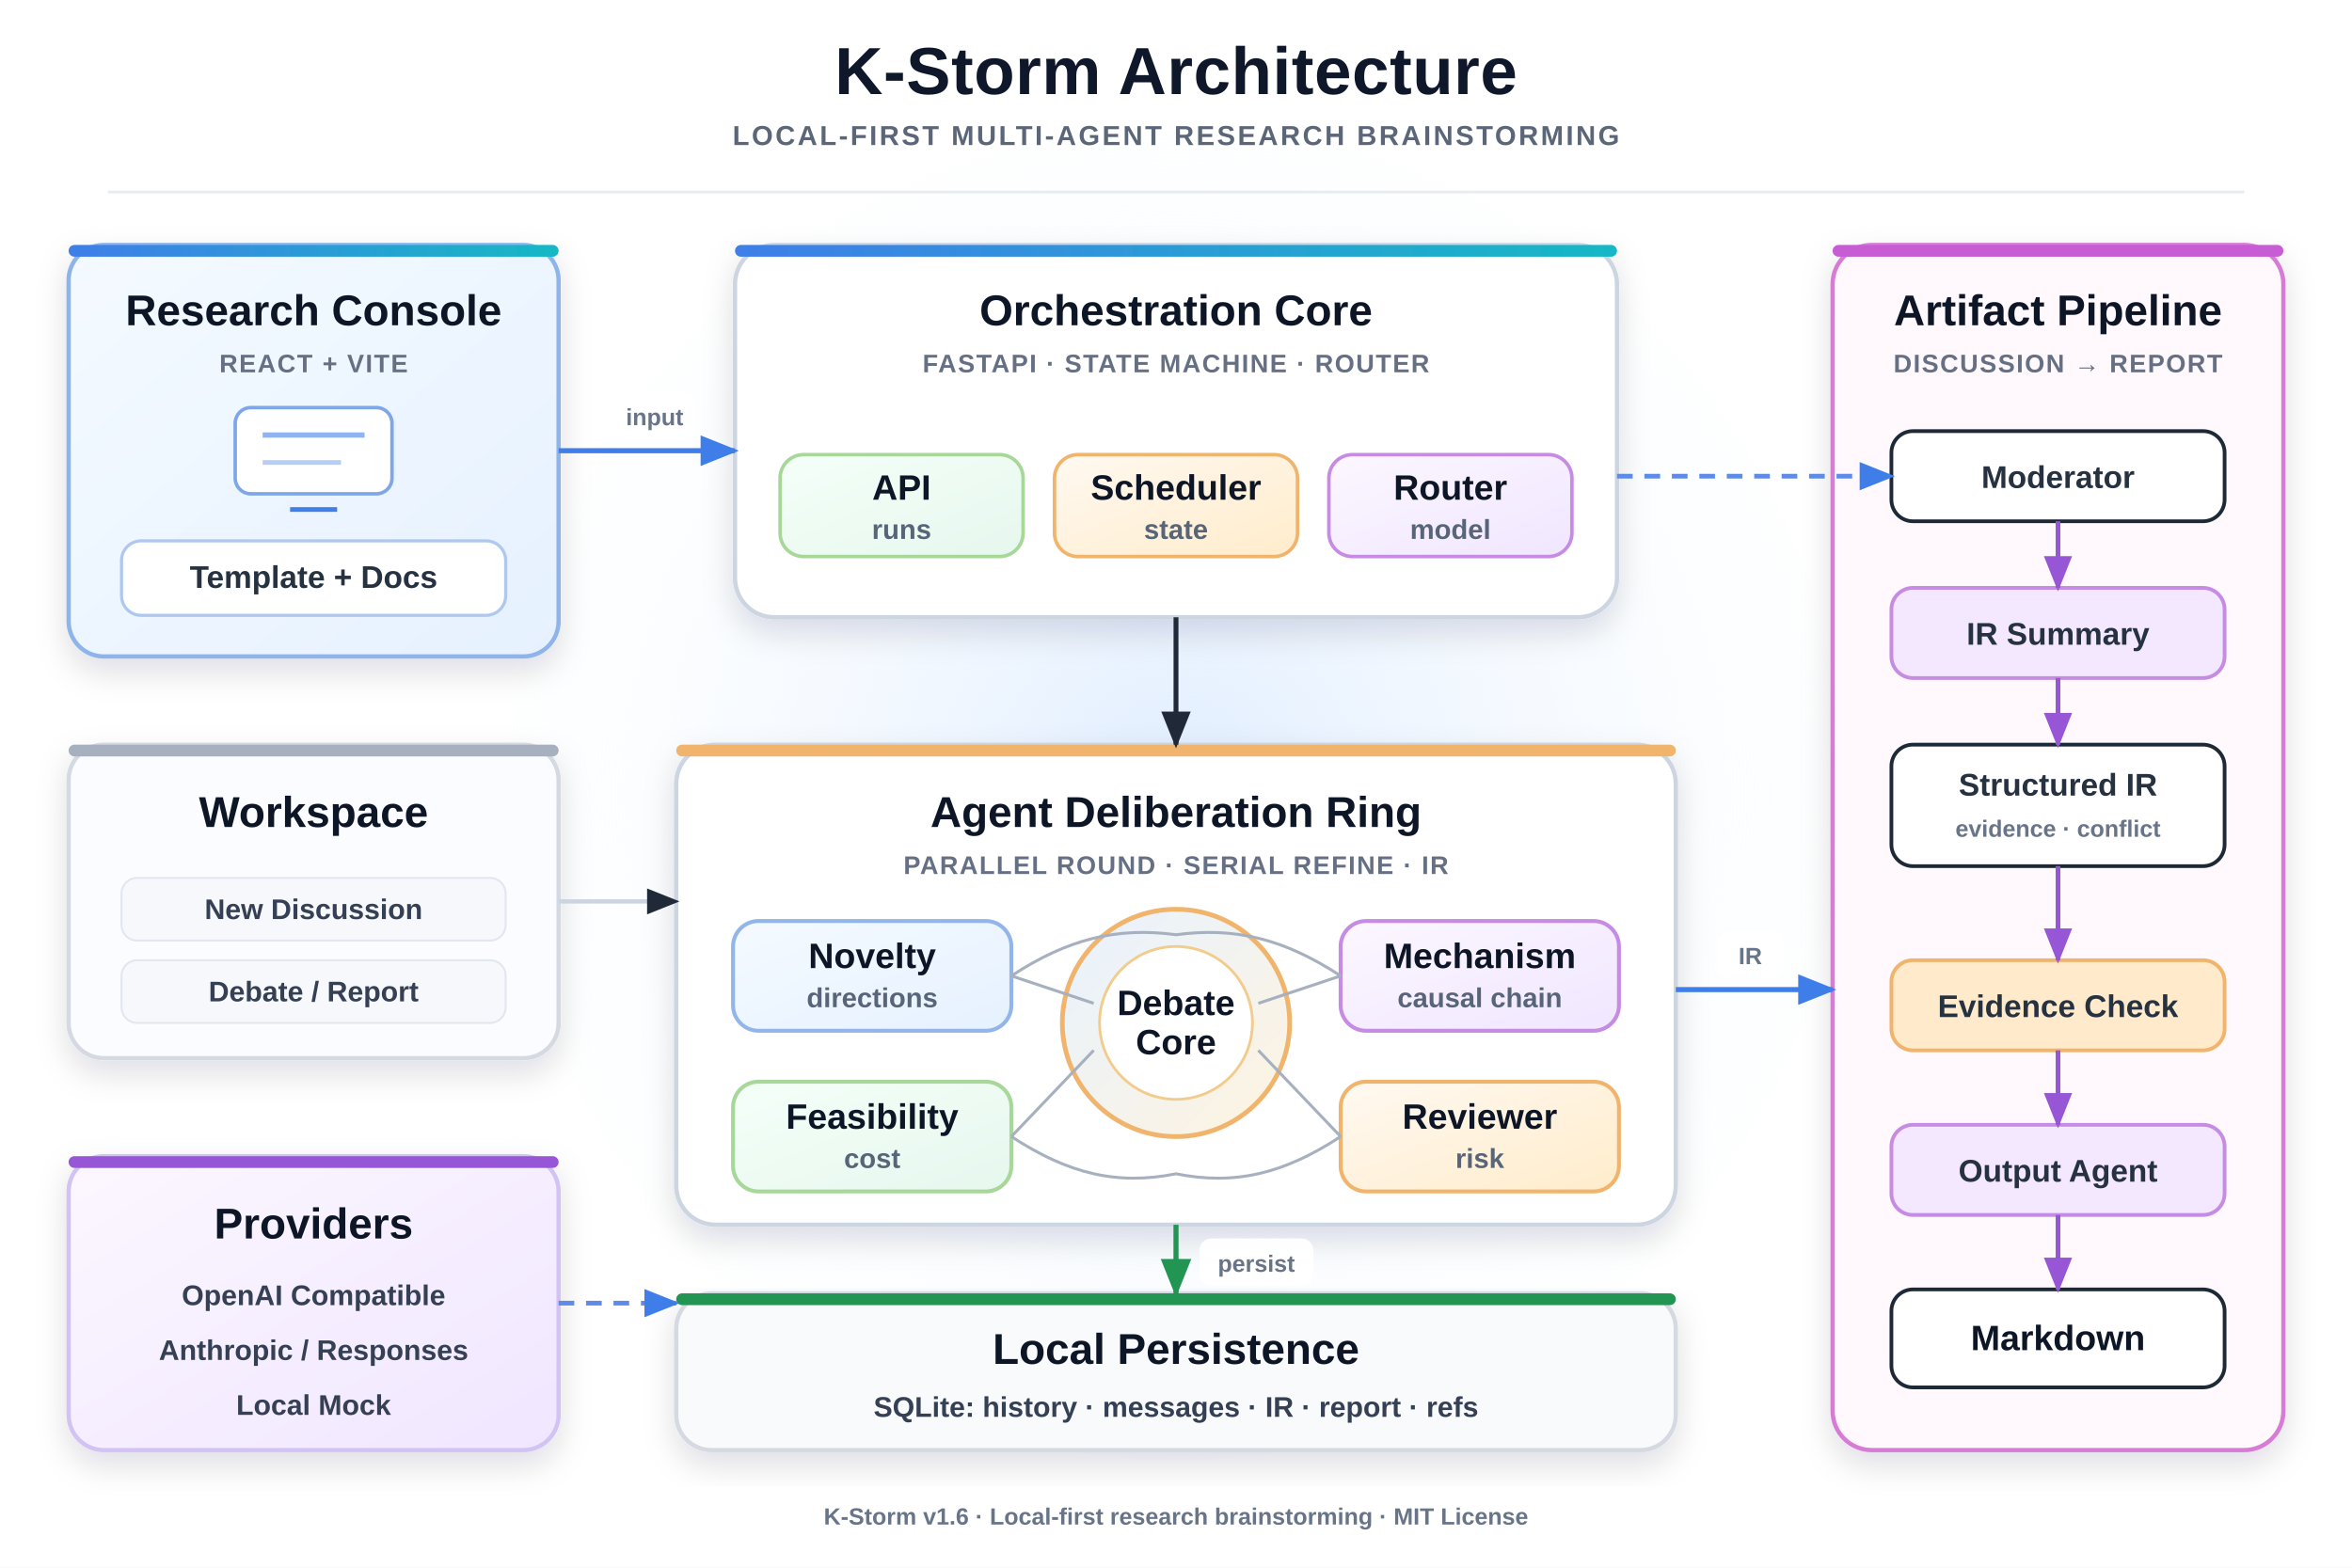
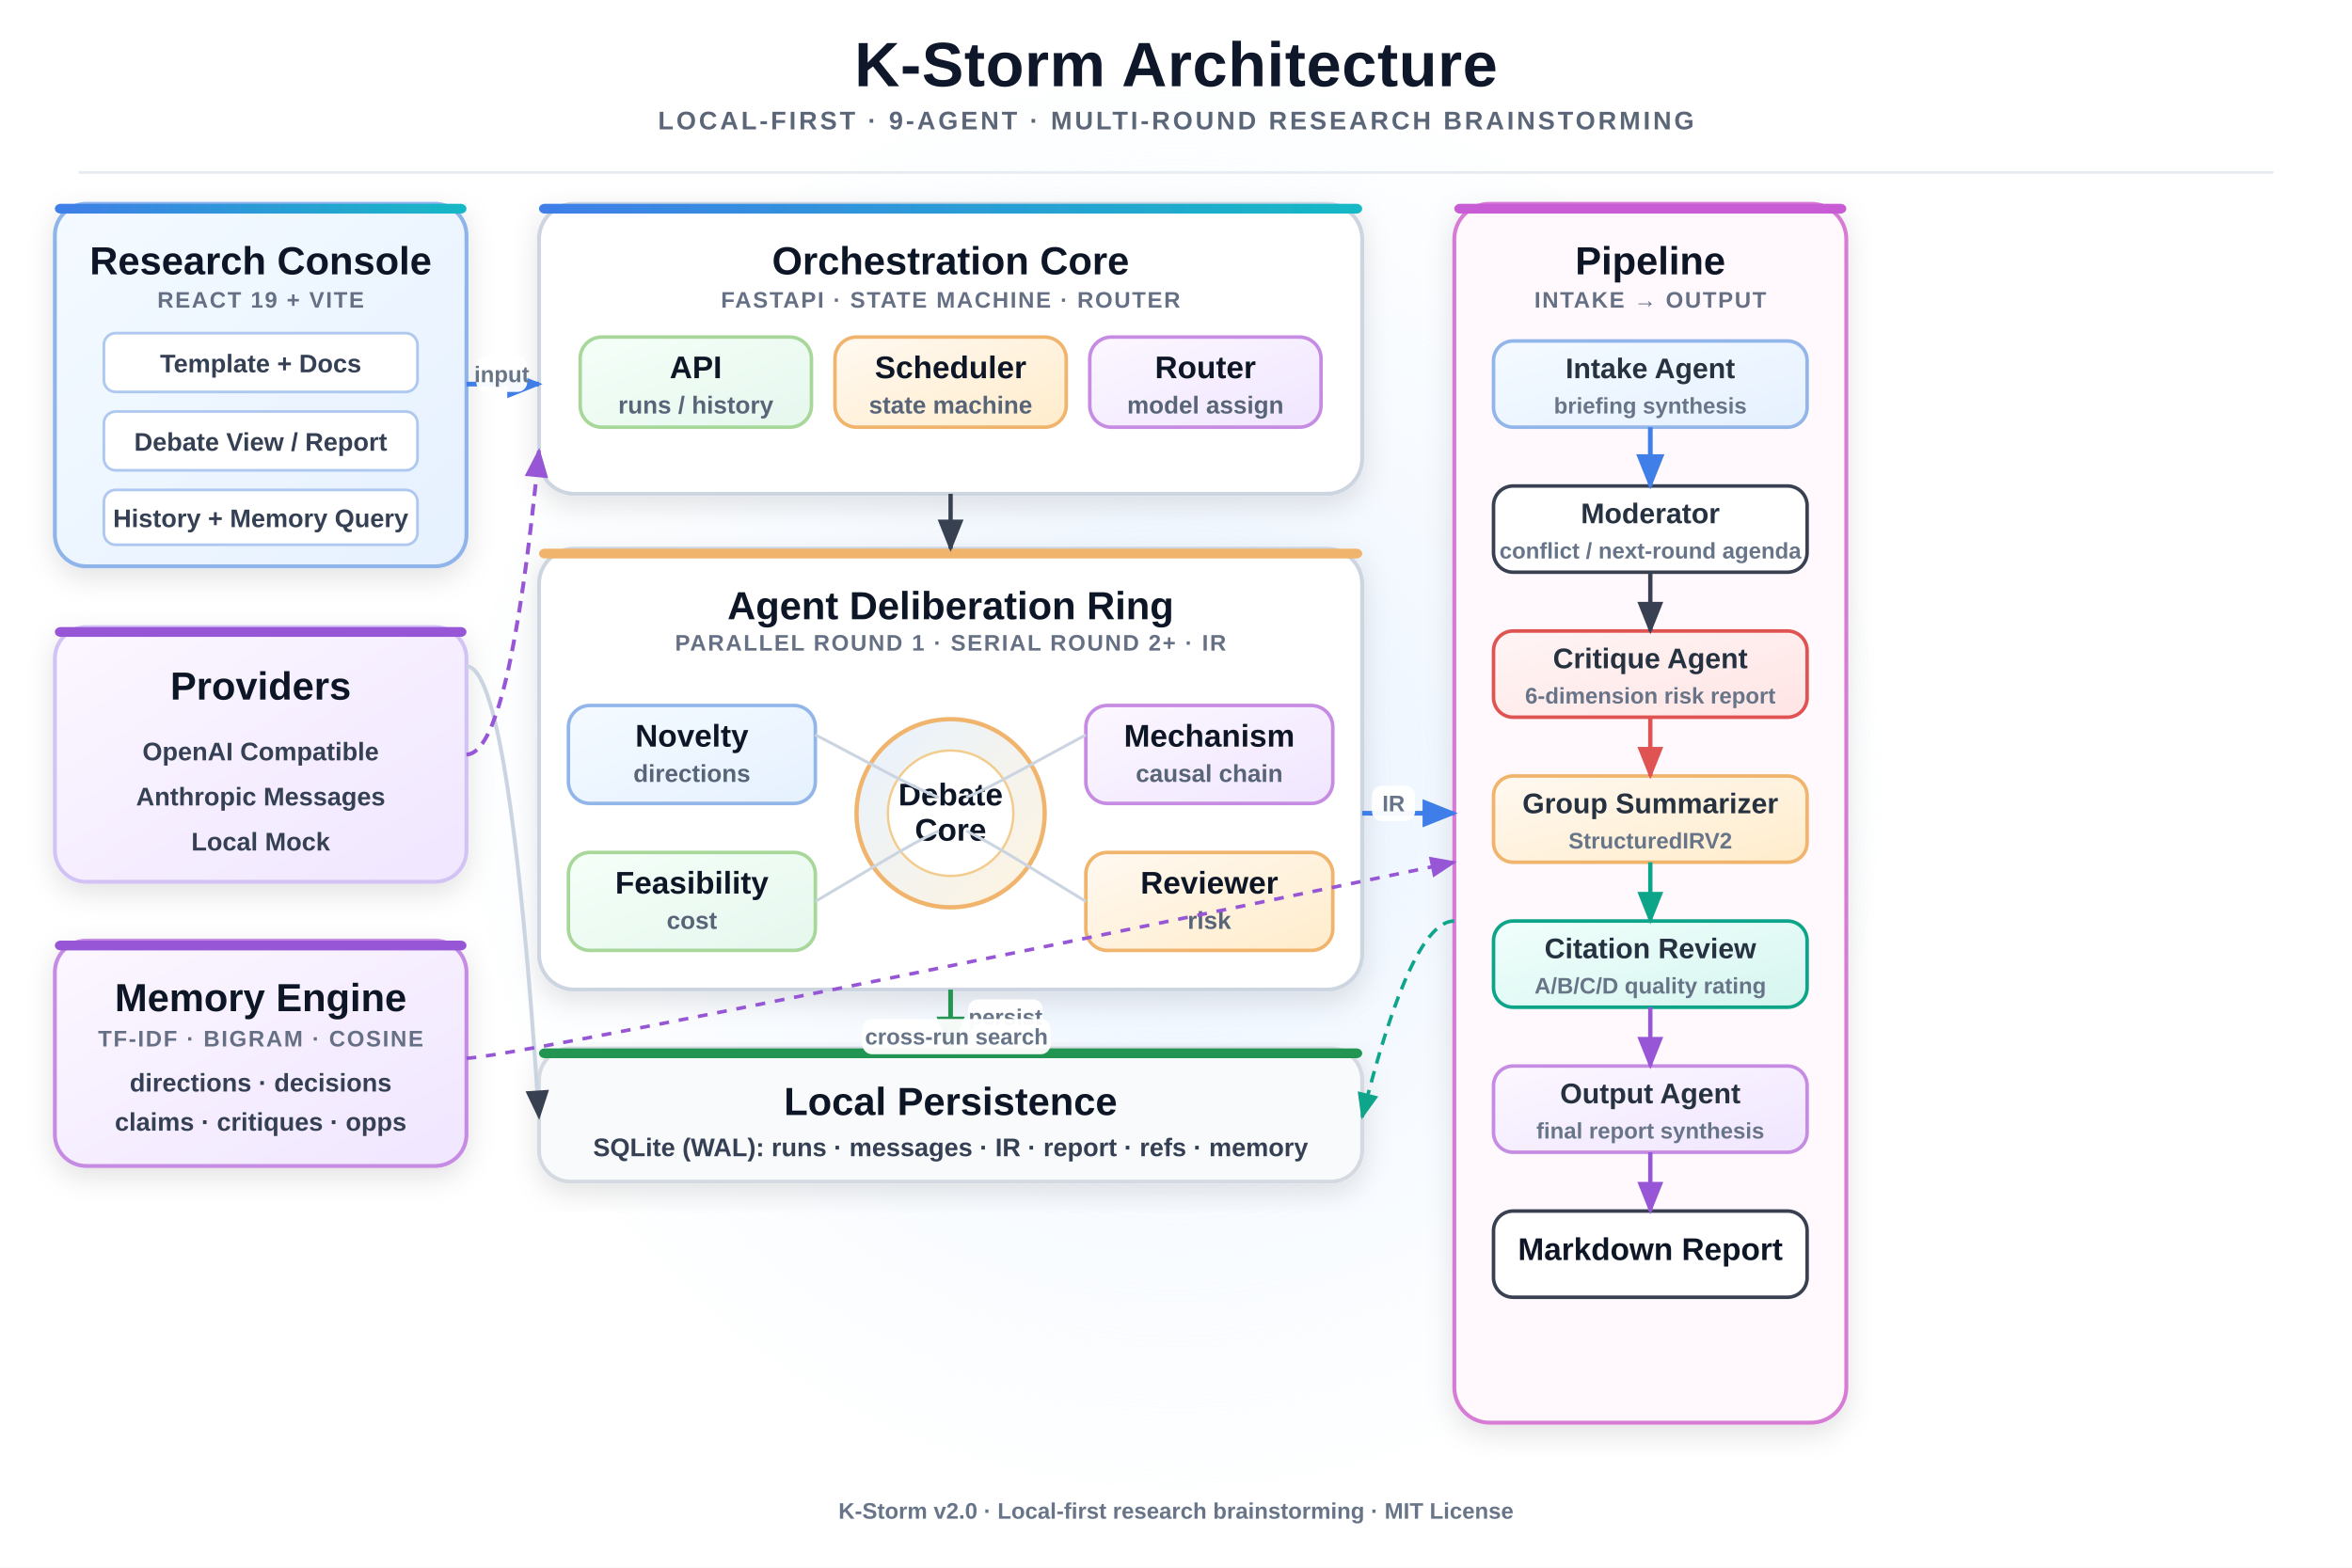
<svg xmlns="http://www.w3.org/2000/svg" width="2400" height="1600" viewBox="0 0 1200 800" font-family="Arial, Helvetica, 'Segoe UI', sans-serif" shape-rendering="geometricPrecision" text-rendering="optimizeLegibility">
  <defs>
    <filter id="shadow" x="-12%" y="-12%" width="124%" height="135%">
-       <feDropShadow dx="0" dy="7" stdDeviation="8" flood-color="#0F172A" flood-opacity="0.13" />
+       <feDropShadow dx="0" dy="5" stdDeviation="7" flood-color="#0F172A" flood-opacity="0.11" />
    </filter>
    <radialGradient id="halo" cx="50%" cy="50%" r="60%">
-       <stop offset="0%" stop-color="#DCEBFF" stop-opacity="0.9" />
-       <stop offset="58%" stop-color="#F0F7FF" stop-opacity="0.38" />
+       <stop offset="0%" stop-color="#DCEBFF" stop-opacity="0.7" />
+       <stop offset="70%" stop-color="#F0F7FF" stop-opacity="0.25" />
      <stop offset="100%" stop-color="#FFFFFF" stop-opacity="0" />
    </radialGradient>
    <linearGradient id="blueSoft" x1="0" y1="0" x2="1" y2="1">
      <stop offset="0%" stop-color="#F4FAFF" />
      <stop offset="100%" stop-color="#E6F1FF" />
    </linearGradient>
    <linearGradient id="greenSoft" x1="0" y1="0" x2="1" y2="1">
      <stop offset="0%" stop-color="#F4FFF8" />
      <stop offset="100%" stop-color="#E6F7EE" />
    </linearGradient>
    <linearGradient id="purpleSoft" x1="0" y1="0" x2="1" y2="1">
      <stop offset="0%" stop-color="#FCF7FF" />
      <stop offset="100%" stop-color="#F0E6FF" />
    </linearGradient>
    <linearGradient id="orangeSoft" x1="0" y1="0" x2="1" y2="1">
      <stop offset="0%" stop-color="#FFF9F1" />
      <stop offset="100%" stop-color="#FFECCB" />
    </linearGradient>
+     <linearGradient id="redSoft" x1="0" y1="0" x2="1" y2="1">
+       <stop offset="0%" stop-color="#FFF5F5" />
+       <stop offset="100%" stop-color="#FFE4E4" />
+     </linearGradient>
+     <linearGradient id="tealSoft" x1="0" y1="0" x2="1" y2="1">
+       <stop offset="0%" stop-color="#F0FFFC" />
+       <stop offset="100%" stop-color="#D6F5EF" />
+     </linearGradient>
    <linearGradient id="coreGrad" x1="0" y1="0" x2="1" y2="1">
      <stop offset="0%" stop-color="#E7F2FF" />
      <stop offset="100%" stop-color="#FFF4DF" />
    </linearGradient>
    <linearGradient id="barBlue" x1="0" y1="0" x2="1" y2="0">
      <stop offset="0%" stop-color="#3F7EE8" />
      <stop offset="100%" stop-color="#16B8C5" />
    </linearGradient>
    <marker id="arrowBlue" viewBox="0 0 10 8" refX="9" refY="4" markerWidth="8" markerHeight="6" orient="auto">
      <path d="M0 0L10 4L0 8Z" fill="#3F7EE8" />
    </marker>
    <marker id="arrowDark" viewBox="0 0 10 8" refX="9" refY="4" markerWidth="8" markerHeight="6" orient="auto">
-       <path d="M0 0L10 4L0 8Z" fill="#1F2937" />
+       <path d="M0 0L10 4L0 8Z" fill="#374151" />
    </marker>
    <marker id="arrowGreen" viewBox="0 0 10 8" refX="9" refY="4" markerWidth="8" markerHeight="6" orient="auto">
      <path d="M0 0L10 4L0 8Z" fill="#239553" />
    </marker>
    <marker id="arrowPurple" viewBox="0 0 10 8" refX="9" refY="4" markerWidth="8" markerHeight="6" orient="auto">
      <path d="M0 0L10 4L0 8Z" fill="#9656D5" />
    </marker>
+     <marker id="arrowRed" viewBox="0 0 10 8" refX="9" refY="4" markerWidth="8" markerHeight="6" orient="auto">
+       <path d="M0 0L10 4L0 8Z" fill="#E05252" />
+     </marker>
+     <marker id="arrowTeal" viewBox="0 0 10 8" refX="9" refY="4" markerWidth="8" markerHeight="6" orient="auto">
+       <path d="M0 0L10 4L0 8Z" fill="#0EA58A" />
+     </marker>
    <style>
-       .title { font-size: 34px; font-weight: 900; fill: #0F172A; letter-spacing: .3px; }
-       .subtitle { font-size: 14px; font-weight: 800; fill: #5B6678; letter-spacing: 1.2px; }
-       .section { font-size: 22px; font-weight: 900; fill: #111827; }
-       .sectionSub { font-size: 13px; font-weight: 800; fill: #667085; letter-spacing: .7px; }
-       .node { font-size: 18px; font-weight: 900; fill: #111827; }
-       .nodeSub { font-size: 14px; font-weight: 750; fill: #596579; }
-       .body { font-size: 16px; font-weight: 800; fill: #253041; }
-       .bodySmall { font-size: 14.5px; font-weight: 800; fill: #344054; }
-       .tiny { font-size: 12px; font-weight: 750; fill: #687589; }
-       .blueFlow { stroke: #3F7EE8; stroke-width: 2.6; fill: none; marker-end: url(#arrowBlue); }
-       .darkFlow { stroke: #1F2937; stroke-width: 2.5; fill: none; marker-end: url(#arrowDark); }
-       .greenFlow { stroke: #239553; stroke-width: 2.6; fill: none; marker-end: url(#arrowGreen); }
-       .purpleFlow { stroke: #9656D5; stroke-width: 2.4; fill: none; marker-end: url(#arrowPurple); }
-       .dashFlow { stroke: #5F8BE8; stroke-width: 2.4; fill: none; stroke-dasharray: 8 6; marker-end: url(#arrowBlue); }
+       .title  { font-size: 32px; font-weight: 900; fill: #0F172A; letter-spacing: .3px; }
+       .subtitle { font-size: 13px; font-weight: 800; fill: #5B6678; letter-spacing: 1.4px; }
+       .section { font-size: 20px; font-weight: 900; fill: #111827; }
+       .sectionSub { font-size: 11.5px; font-weight: 800; fill: #667085; letter-spacing: .8px; }
+       .node   { font-size: 16px; font-weight: 900; fill: #111827; }
+       .nodeSub { font-size: 12.5px; font-weight: 750; fill: #596579; }
+       .body   { font-size: 14.5px; font-weight: 800; fill: #253041; }
+       .bodyS  { font-size: 13px; font-weight: 800; fill: #344054; }
+       .tiny   { font-size: 11.5px; font-weight: 750; fill: #687589; }
+       .blueFlow  { stroke: #3F7EE8; stroke-width: 2.4; fill: none; marker-end: url(#arrowBlue); }
+       .darkFlow  { stroke: #374151; stroke-width: 2.2; fill: none; marker-end: url(#arrowDark); }
+       .greenFlow { stroke: #239553; stroke-width: 2.4; fill: none; marker-end: url(#arrowGreen); }
+       .purpleFlow { stroke: #9656D5; stroke-width: 2.2; fill: none; marker-end: url(#arrowPurple); }
+       .redFlow   { stroke: #E05252; stroke-width: 2.2; fill: none; marker-end: url(#arrowRed); }
+       .tealFlow  { stroke: #0EA58A; stroke-width: 2.2; fill: none; marker-end: url(#arrowTeal); }
+       .dashFlow  { stroke: #5F8BE8; stroke-width: 2; fill: none; stroke-dasharray: 7 5; marker-end: url(#arrowBlue); }
+       .memDash   { stroke: #9656D5; stroke-width: 1.8; fill: none; stroke-dasharray: 5 5; marker-end: url(#arrowPurple); }
    </style>
  </defs>
  <rect width="1200" height="800" fill="#FFFFFF" />
-   <circle cx="600" cy="405" r="340" fill="url(#halo)" />
-   <text x="600" y="48" text-anchor="middle" class="title">K-Storm Architecture</text>
-   <text x="600" y="74" text-anchor="middle" class="subtitle">LOCAL-FIRST MULTI-AGENT RESEARCH BRAINSTORMING</text>
-   <line x1="55" y1="98" x2="1145" y2="98" stroke="#E7ECF3" stroke-width="1.4" />
-   <g filter="url(#shadow)">
-     <rect x="35" y="125" width="250" height="210" rx="18" fill="url(#blueSoft)" stroke="#8FB4EA" stroke-width="2.2" />
-     <rect x="35" y="125" width="250" height="6" rx="3" fill="url(#barBlue)" />
-     <text x="160" y="166" text-anchor="middle" class="section">Research Console</text>
-     <text x="160" y="190" text-anchor="middle" class="sectionSub">REACT + VITE</text>
-     <rect x="120" y="208" width="80" height="44" rx="8" fill="#FFFFFF" stroke="#7FA7E8" stroke-width="1.8" />
-     <line x1="134" y1="222" x2="186" y2="222" stroke="#3F7EE8" stroke-width="2.7" opacity=".58" />
-     <line x1="134" y1="236" x2="174" y2="236" stroke="#3F7EE8" stroke-width="2.4" opacity=".38" />
-     <line x1="148" y1="260" x2="172" y2="260" stroke="#3F7EE8" stroke-width="2.4" />
-     <rect x="62" y="276" width="196" height="38" rx="10" fill="#FFFFFF" stroke="#AFC8EF" stroke-width="1.6" />
-     <text x="160" y="300" text-anchor="middle" class="body">Template + Docs</text>
-   </g>
-   <g filter="url(#shadow)">
-     <rect x="35" y="380" width="250" height="160" rx="18" fill="#FBFCFF" stroke="#D5DAE2" stroke-width="2.2" />
-     <rect x="35" y="380" width="250" height="6" rx="3" fill="#A7B0BF" />
-     <text x="160" y="422" text-anchor="middle" class="section">Workspace</text>
-     <rect x="62" y="448" width="196" height="32" rx="8" fill="#F6F8FB" stroke="#E1E6EF" />
-     <text x="160" y="469" text-anchor="middle" class="bodySmall">New Discussion</text>
-     <rect x="62" y="490" width="196" height="32" rx="8" fill="#F6F8FB" stroke="#E1E6EF" />
-     <text x="160" y="511" text-anchor="middle" class="bodySmall">Debate / Report</text>
-   </g>
-   <g filter="url(#shadow)">
-     <rect x="35" y="590" width="250" height="150" rx="18" fill="url(#purpleSoft)" stroke="#D3C3F5" stroke-width="2.2" />
-     <rect x="35" y="590" width="250" height="6" rx="3" fill="#9656D5" />
-     <text x="160" y="632" text-anchor="middle" class="section">Providers</text>
-     <text x="160" y="666" text-anchor="middle" class="bodySmall">OpenAI Compatible</text>
-     <text x="160" y="694" text-anchor="middle" class="bodySmall">Anthropic / Responses</text>
-     <text x="160" y="722" text-anchor="middle" class="bodySmall">Local Mock</text>
-   </g>
-   <g filter="url(#shadow)">
-     <rect x="375" y="125" width="450" height="190" rx="20" fill="#FFFFFF" stroke="#CDD5E1" stroke-width="2.2" />
-     <rect x="375" y="125" width="450" height="6" rx="3" fill="url(#barBlue)" />
-     <text x="600" y="166" text-anchor="middle" class="section">Orchestration Core</text>
-     <text x="600" y="190" text-anchor="middle" class="sectionSub">FASTAPI · STATE MACHINE · ROUTER</text>
-     <rect x="398" y="232" width="124" height="52" rx="12" fill="url(#greenSoft)" stroke="#A8D79A" stroke-width="1.8" />
-     <text x="460" y="255" text-anchor="middle" class="node">API</text>
-     <text x="460" y="275" text-anchor="middle" class="nodeSub">runs</text>
-     <rect x="538" y="232" width="124" height="52" rx="12" fill="url(#orangeSoft)" stroke="#F0B46D" stroke-width="1.8" />
-     <text x="600" y="255" text-anchor="middle" class="node">Scheduler</text>
-     <text x="600" y="275" text-anchor="middle" class="nodeSub">state</text>
-     <rect x="678" y="232" width="124" height="52" rx="12" fill="url(#purpleSoft)" stroke="#C68BE2" stroke-width="1.8" />
-     <text x="740" y="255" text-anchor="middle" class="node">Router</text>
-     <text x="740" y="275" text-anchor="middle" class="nodeSub">model</text>
-   </g>
-   <g filter="url(#shadow)">
-     <rect x="345" y="380" width="510" height="245" rx="20" fill="#FFFFFF" stroke="#CDD5E1" stroke-width="2.2" />
-     <rect x="345" y="380" width="510" height="6" rx="3" fill="#F0B46D" />
-     <text x="600" y="422" text-anchor="middle" class="section">Agent Deliberation Ring</text>
-     <text x="600" y="446" text-anchor="middle" class="sectionSub">PARALLEL ROUND · SERIAL REFINE · IR</text>
-     <circle cx="600" cy="522" r="58" fill="url(#coreGrad)" stroke="#F0B46D" stroke-width="2.4" />
-     <circle cx="600" cy="522" r="39" fill="#FFFFFF" stroke="#F2CC8D" stroke-width="1.4" />
-     <text x="600" y="518" text-anchor="middle" class="node">Debate</text>
-     <text x="600" y="538" text-anchor="middle" class="node">Core</text>
-     <rect x="374" y="470" width="142" height="56" rx="13" fill="url(#blueSoft)" stroke="#93B6EA" stroke-width="2" />
-     <text x="445" y="494" text-anchor="middle" class="node">Novelty</text>
-     <text x="445" y="514" text-anchor="middle" class="nodeSub">directions</text>
-     <rect x="684" y="470" width="142" height="56" rx="13" fill="url(#purpleSoft)" stroke="#C68BE2" stroke-width="2" />
-     <text x="755" y="494" text-anchor="middle" class="node">Mechanism</text>
-     <text x="755" y="514" text-anchor="middle" class="nodeSub">causal chain</text>
-     <rect x="374" y="552" width="142" height="56" rx="13" fill="url(#greenSoft)" stroke="#A8D79A" stroke-width="2" />
-     <text x="445" y="576" text-anchor="middle" class="node">Feasibility</text>
-     <text x="445" y="596" text-anchor="middle" class="nodeSub">cost</text>
-     <rect x="684" y="552" width="142" height="56" rx="13" fill="url(#orangeSoft)" stroke="#F0B46D" stroke-width="2" />
-     <text x="755" y="576" text-anchor="middle" class="node">Reviewer</text>
-     <text x="755" y="596" text-anchor="middle" class="nodeSub">risk</text>
-     <path d="M516 498C545 479 570 473 600 477C630 473 655 479 684 498" stroke="#A7B0BF" stroke-width="1.5" fill="none" />
-     <path d="M516 580C545 599 570 605 600 599C630 605 655 599 684 580" stroke="#A7B0BF" stroke-width="1.5" fill="none" />
-     <line x1="516" y1="498" x2="558" y2="512" stroke="#A7B0BF" stroke-width="1.5" />
-     <line x1="684" y1="498" x2="642" y2="512" stroke="#A7B0BF" stroke-width="1.5" />
-     <line x1="516" y1="580" x2="558" y2="536" stroke="#A7B0BF" stroke-width="1.5" />
-     <line x1="684" y1="580" x2="642" y2="536" stroke="#A7B0BF" stroke-width="1.5" />
-   </g>
-   <g filter="url(#shadow)">
-     <rect x="935" y="125" width="230" height="615" rx="20" fill="#FFF8FC" stroke="#D77BD5" stroke-width="2.2" />
-     <rect x="935" y="125" width="230" height="6" rx="3" fill="#C85BD4" />
-     <text x="1050" y="166" text-anchor="middle" class="section">Artifact Pipeline</text>
-     <text x="1050" y="190" text-anchor="middle" class="sectionSub">DISCUSSION → REPORT</text>
-     <rect x="965" y="220" width="170" height="46" rx="11" fill="#FFFFFF" stroke="#1F2937" stroke-width="1.9" />
-     <text x="1050" y="249" text-anchor="middle" class="body">Moderator</text>
-     <rect x="965" y="300" width="170" height="46" rx="11" fill="#F3E8FF" stroke="#C68BE2" stroke-width="1.9" />
-     <text x="1050" y="329" text-anchor="middle" class="body">IR Summary</text>
-     <rect x="965" y="380" width="170" height="62" rx="11" fill="#FFFFFF" stroke="#1F2937" stroke-width="1.9" />
-     <text x="1050" y="406" text-anchor="middle" class="body">Structured IR</text>
-     <text x="1050" y="427" text-anchor="middle" class="tiny">evidence · conflict</text>
-     <rect x="965" y="490" width="170" height="46" rx="11" fill="#FFEBCB" stroke="#F0B46D" stroke-width="1.9" />
-     <text x="1050" y="519" text-anchor="middle" class="body">Evidence Check</text>
-     <rect x="965" y="574" width="170" height="46" rx="11" fill="#F3E8FF" stroke="#C68BE2" stroke-width="1.9" />
-     <text x="1050" y="603" text-anchor="middle" class="body">Output Agent</text>
-     <rect x="965" y="658" width="170" height="50" rx="11" fill="#FFFFFF" stroke="#1F2937" stroke-width="1.9" />
-     <text x="1050" y="689" text-anchor="middle" class="node">Markdown</text>
-     <line x1="1050" y1="266" x2="1050" y2="300" class="purpleFlow" />
-     <line x1="1050" y1="346" x2="1050" y2="380" class="purpleFlow" />
-     <line x1="1050" y1="442" x2="1050" y2="490" class="purpleFlow" />
-     <line x1="1050" y1="536" x2="1050" y2="574" class="purpleFlow" />
-     <line x1="1050" y1="620" x2="1050" y2="658" class="purpleFlow" />
-   </g>
-   <g filter="url(#shadow)">
-     <rect x="345" y="660" width="510" height="80" rx="18" fill="#F9FAFB" stroke="#D5DAE2" stroke-width="2.2" />
-     <rect x="345" y="660" width="510" height="6" rx="3" fill="#239553" />
-     <text x="600" y="696" text-anchor="middle" class="section">Local Persistence</text>
-     <text x="600" y="723" text-anchor="middle" class="bodySmall">SQLite: history · messages · IR · report · refs</text>
-   </g>
-   <path d="M285 230H375" class="blueFlow" />
-   <path d="M600 315V380" class="darkFlow" />
-   <path d="M855 505H935" class="blueFlow" />
-   <path d="M600 625V660" class="greenFlow" />
-   <path d="M285 665H345" class="dashFlow" />
-   <path d="M825 243H965" class="dashFlow" />
-   <path d="M285 460H345" stroke="#CBD5E1" stroke-width="2.2" fill="none" marker-end="url(#arrowDark)" />
-   <rect x="313" y="200" width="42" height="24" rx="6" fill="#FFFFFF" opacity=".96" />
-   <text x="334" y="217" text-anchor="middle" class="tiny">input</text>
-   <rect x="876" y="475" width="34" height="24" rx="6" fill="#FFFFFF" opacity=".96" />
-   <text x="893" y="492" text-anchor="middle" class="tiny">IR</text>
-   <rect x="612" y="632" width="58" height="24" rx="6" fill="#FFFFFF" opacity=".96" />
-   <text x="641" y="649" text-anchor="middle" class="tiny">persist</text>
-   <text x="600" y="778" text-anchor="middle" class="tiny">K-Storm v1.6 · Local-first research brainstorming · MIT License</text>
+   <circle cx="600" cy="400" r="360" fill="url(#halo)" />
+   <text x="600" y="44" text-anchor="middle" class="title">K-Storm Architecture</text>
+   <text x="600" y="66" text-anchor="middle" class="subtitle">LOCAL-FIRST · 9-AGENT · MULTI-ROUND RESEARCH BRAINSTORMING</text>
+   <line x1="40" y1="88" x2="1160" y2="88" stroke="#E7ECF3" stroke-width="1.4" />
+   <g filter="url(#shadow)">
+     <rect x="28" y="104" width="210" height="185" rx="16" fill="url(#blueSoft)" stroke="#8FB4EA" stroke-width="2" />
+     <rect x="28" y="104" width="210" height="5" rx="3" fill="url(#barBlue)" />
+     <text x="133" y="140" text-anchor="middle" class="section">Research Console</text>
+     <text x="133" y="157" text-anchor="middle" class="sectionSub">REACT 19 + VITE</text>
+     <rect x="53" y="170" width="160" height="30" rx="6" fill="#FFFFFF" stroke="#AFC8EF" stroke-width="1.4" />
+     <text x="133" y="190" text-anchor="middle" class="bodyS">Template + Docs</text>
+     <rect x="53" y="210" width="160" height="30" rx="6" fill="#FFFFFF" stroke="#AFC8EF" stroke-width="1.4" />
+     <text x="133" y="230" text-anchor="middle" class="bodyS">Debate View / Report</text>
+     <rect x="53" y="250" width="160" height="28" rx="6" fill="#FFFFFF" stroke="#AFC8EF" stroke-width="1.4" />
+     <text x="133" y="269" text-anchor="middle" class="bodyS">History + Memory Query</text>
+   </g>
+   <g filter="url(#shadow)">
+     <rect x="28" y="320" width="210" height="130" rx="16" fill="url(#purpleSoft)" stroke="#D3C3F5" stroke-width="2" />
+     <rect x="28" y="320" width="210" height="5" rx="3" fill="#9656D5" />
+     <text x="133" y="357" text-anchor="middle" class="section">Providers</text>
+     <text x="133" y="388" text-anchor="middle" class="bodyS">OpenAI Compatible</text>
+     <text x="133" y="411" text-anchor="middle" class="bodyS">Anthropic Messages</text>
+     <text x="133" y="434" text-anchor="middle" class="bodyS">Local Mock</text>
+   </g>
+   <g filter="url(#shadow)">
+     <rect x="28" y="480" width="210" height="115" rx="16" fill="url(#purpleSoft)" stroke="#C68BE2" stroke-width="2" />
+     <rect x="28" y="480" width="210" height="5" rx="3" fill="#9656D5" />
+     <text x="133" y="516" text-anchor="middle" class="section">Memory Engine</text>
+     <text x="133" y="534" text-anchor="middle" class="sectionSub">TF-IDF · BIGRAM · COSINE</text>
+     <text x="133" y="557" text-anchor="middle" class="bodyS">directions · decisions</text>
+     <text x="133" y="577" text-anchor="middle" class="bodyS">claims · critiques · opps</text>
+   </g>
+   <g filter="url(#shadow)">
+     <rect x="275" y="104" width="420" height="148" rx="18" fill="#FFFFFF" stroke="#CDD5E1" stroke-width="2" />
+     <rect x="275" y="104" width="420" height="5" rx="3" fill="url(#barBlue)" />
+     <text x="485" y="140" text-anchor="middle" class="section">Orchestration Core</text>
+     <text x="485" y="157" text-anchor="middle" class="sectionSub">FASTAPI · STATE MACHINE · ROUTER</text>
+     <rect x="296" y="172" width="118" height="46" rx="11" fill="url(#greenSoft)" stroke="#A8D79A" stroke-width="1.8" />
+     <text x="355" y="193" text-anchor="middle" class="node">API</text>
+     <text x="355" y="211" text-anchor="middle" class="nodeSub">runs / history</text>
+     <rect x="426" y="172" width="118" height="46" rx="11" fill="url(#orangeSoft)" stroke="#F0B46D" stroke-width="1.8" />
+     <text x="485" y="193" text-anchor="middle" class="node">Scheduler</text>
+     <text x="485" y="211" text-anchor="middle" class="nodeSub">state machine</text>
+     <rect x="556" y="172" width="118" height="46" rx="11" fill="url(#purpleSoft)" stroke="#C68BE2" stroke-width="1.8" />
+     <text x="615" y="193" text-anchor="middle" class="node">Router</text>
+     <text x="615" y="211" text-anchor="middle" class="nodeSub">model assign</text>
+   </g>
+   <g filter="url(#shadow)">
+     <rect x="275" y="280" width="420" height="225" rx="18" fill="#FFFFFF" stroke="#CDD5E1" stroke-width="2" />
+     <rect x="275" y="280" width="420" height="5" rx="3" fill="#F0B46D" />
+     <text x="485" y="316" text-anchor="middle" class="section">Agent Deliberation Ring</text>
+     <text x="485" y="332" text-anchor="middle" class="sectionSub">PARALLEL ROUND 1 · SERIAL ROUND 2+ · IR</text>
+     <circle cx="485" cy="415" r="48" fill="url(#coreGrad)" stroke="#F0B46D" stroke-width="2.2" />
+     <circle cx="485" cy="415" r="32" fill="#FFFFFF" stroke="#F2CC8D" stroke-width="1.2" />
+     <text x="485" y="411" text-anchor="middle" class="node">Debate</text>
+     <text x="485" y="429" text-anchor="middle" class="node">Core</text>
+     <rect x="290" y="360" width="126" height="50" rx="11" fill="url(#blueSoft)" stroke="#93B6EA" stroke-width="1.8" />
+     <text x="353" y="381" text-anchor="middle" class="node">Novelty</text>
+     <text x="353" y="399" text-anchor="middle" class="nodeSub">directions</text>
+     <rect x="554" y="360" width="126" height="50" rx="11" fill="url(#purpleSoft)" stroke="#C68BE2" stroke-width="1.8" />
+     <text x="617" y="381" text-anchor="middle" class="node">Mechanism</text>
+     <text x="617" y="399" text-anchor="middle" class="nodeSub">causal chain</text>
+     <rect x="290" y="435" width="126" height="50" rx="11" fill="url(#greenSoft)" stroke="#A8D79A" stroke-width="1.8" />
+     <text x="353" y="456" text-anchor="middle" class="node">Feasibility</text>
+     <text x="353" y="474" text-anchor="middle" class="nodeSub">cost</text>
+     <rect x="554" y="435" width="126" height="50" rx="11" fill="url(#orangeSoft)" stroke="#F0B46D" stroke-width="1.8" />
+     <text x="617" y="456" text-anchor="middle" class="node">Reviewer</text>
+     <text x="617" y="474" text-anchor="middle" class="nodeSub">risk</text>
+     <path d="M416 375C445 390 462 400 479 407" stroke="#CBD5E1" stroke-width="1.5" fill="none" />
+     <path d="M554 375C526 390 509 400 493 407" stroke="#CBD5E1" stroke-width="1.5" fill="none" />
+     <path d="M416 460C445 443 462 432 479 424" stroke="#CBD5E1" stroke-width="1.5" fill="none" />
+     <path d="M554 460C526 443 509 432 493 424" stroke="#CBD5E1" stroke-width="1.5" fill="none" />
+   </g>
+   <g filter="url(#shadow)">
+     <rect x="275" y="535" width="420" height="68" rx="16" fill="#F9FAFB" stroke="#D5DAE2" stroke-width="2" />
+     <rect x="275" y="535" width="420" height="5" rx="3" fill="#239553" />
+     <text x="485" y="569" text-anchor="middle" class="section">Local Persistence</text>
+     <text x="485" y="590" text-anchor="middle" class="bodyS">SQLite (WAL): runs · messages · IR · report · refs · memory</text>
+   </g>
+   <g filter="url(#shadow)">
+     <rect x="742" y="104" width="200" height="622" rx="18" fill="#FFF8FC" stroke="#D77BD5" stroke-width="2" />
+     <rect x="742" y="104" width="200" height="5" rx="3" fill="#C85BD4" />
+     <text x="842" y="140" text-anchor="middle" class="section">Pipeline</text>
+     <text x="842" y="157" text-anchor="middle" class="sectionSub">INTAKE → OUTPUT</text>
+     <rect x="762" y="174" width="160" height="44" rx="10" fill="url(#blueSoft)" stroke="#93B6EA" stroke-width="1.8" />
+     <text x="842" y="193" text-anchor="middle" class="body">Intake Agent</text>
+     <text x="842" y="211" text-anchor="middle" class="tiny">briefing synthesis</text>
+     <rect x="762" y="248" width="160" height="44" rx="10" fill="#FFFFFF" stroke="#374151" stroke-width="1.8" />
+     <text x="842" y="267" text-anchor="middle" class="body">Moderator</text>
+     <text x="842" y="285" text-anchor="middle" class="tiny">conflict / next-round agenda</text>
+     <rect x="762" y="322" width="160" height="44" rx="10" fill="url(#redSoft)" stroke="#E05252" stroke-width="1.8" />
+     <text x="842" y="341" text-anchor="middle" class="body">Critique Agent</text>
+     <text x="842" y="359" text-anchor="middle" class="tiny">6-dimension risk report</text>
+     <rect x="762" y="396" width="160" height="44" rx="10" fill="url(#orangeSoft)" stroke="#F0B46D" stroke-width="1.8" />
+     <text x="842" y="415" text-anchor="middle" class="body">Group Summarizer</text>
+     <text x="842" y="433" text-anchor="middle" class="tiny">StructuredIRV2</text>
+     <rect x="762" y="470" width="160" height="44" rx="10" fill="url(#tealSoft)" stroke="#0EA58A" stroke-width="1.8" />
+     <text x="842" y="489" text-anchor="middle" class="body">Citation Review</text>
+     <text x="842" y="507" text-anchor="middle" class="tiny">A/B/C/D quality rating</text>
+     <rect x="762" y="544" width="160" height="44" rx="10" fill="url(#purpleSoft)" stroke="#C68BE2" stroke-width="1.8" />
+     <text x="842" y="563" text-anchor="middle" class="body">Output Agent</text>
+     <text x="842" y="581" text-anchor="middle" class="tiny">final report synthesis</text>
+     <rect x="762" y="618" width="160" height="44" rx="10" fill="#FFFFFF" stroke="#374151" stroke-width="1.8" />
+     <text x="842" y="643" text-anchor="middle" class="node">Markdown Report</text>
+     <line x1="842" y1="218" x2="842" y2="248" class="blueFlow" />
+     <line x1="842" y1="292" x2="842" y2="322" class="darkFlow" />
+     <line x1="842" y1="366" x2="842" y2="396" class="redFlow" />
+     <line x1="842" y1="440" x2="842" y2="470" class="tealFlow" />
+     <line x1="842" y1="514" x2="842" y2="544" class="purpleFlow" />
+     <line x1="842" y1="588" x2="842" y2="618" class="purpleFlow" />
+   </g>
+   <path d="M238 196H275" class="blueFlow" />
+   <rect x="243" y="182" width="26" height="18" rx="5" fill="#FFFFFF" opacity=".95" />
+   <text x="256" y="195" text-anchor="middle" class="tiny">input</text>
+   <path d="M485 252V280" class="darkFlow" />
+   <path d="M695 415H742" class="blueFlow" />
+   <rect x="700" y="401" width="22" height="18" rx="5" fill="#FFFFFF" opacity=".95" />
+   <text x="711" y="414" text-anchor="middle" class="tiny">IR</text>
+   <path d="M485 505V535" class="greenFlow" />
+   <rect x="494" y="510" width="38" height="18" rx="5" fill="#FFFFFF" opacity=".95" />
+   <text x="513" y="523" text-anchor="middle" class="tiny">persist</text>
+   <path d="M238 340Q260 340 275 570" stroke="#CBD5E1" stroke-width="2" fill="none" marker-end="url(#arrowDark)" />
+   <path d="M238 385Q260 385 275 230" stroke="#9656D5" stroke-width="2" fill="none" stroke-dasharray="6 4" marker-end="url(#arrowPurple)" />
+   <path d="M238 540Q260 540 742 440" class="memDash" />
+   <rect x="440" y="520" width="96" height="18" rx="5" fill="#FFFFFF" opacity=".95" />
+   <text x="488" y="533" text-anchor="middle" class="tiny">cross-run search</text>
+   <path d="M742 590H760" stroke="none" />
+   <path d="M742 470Q720 470 695 570" stroke="#0EA58A" stroke-width="1.8" fill="none" stroke-dasharray="6 4" marker-end="url(#arrowTeal)" />
+   <text x="600" y="775" text-anchor="middle" class="tiny">K-Storm v2.0 · Local-first research brainstorming · MIT License</text>
</svg>
